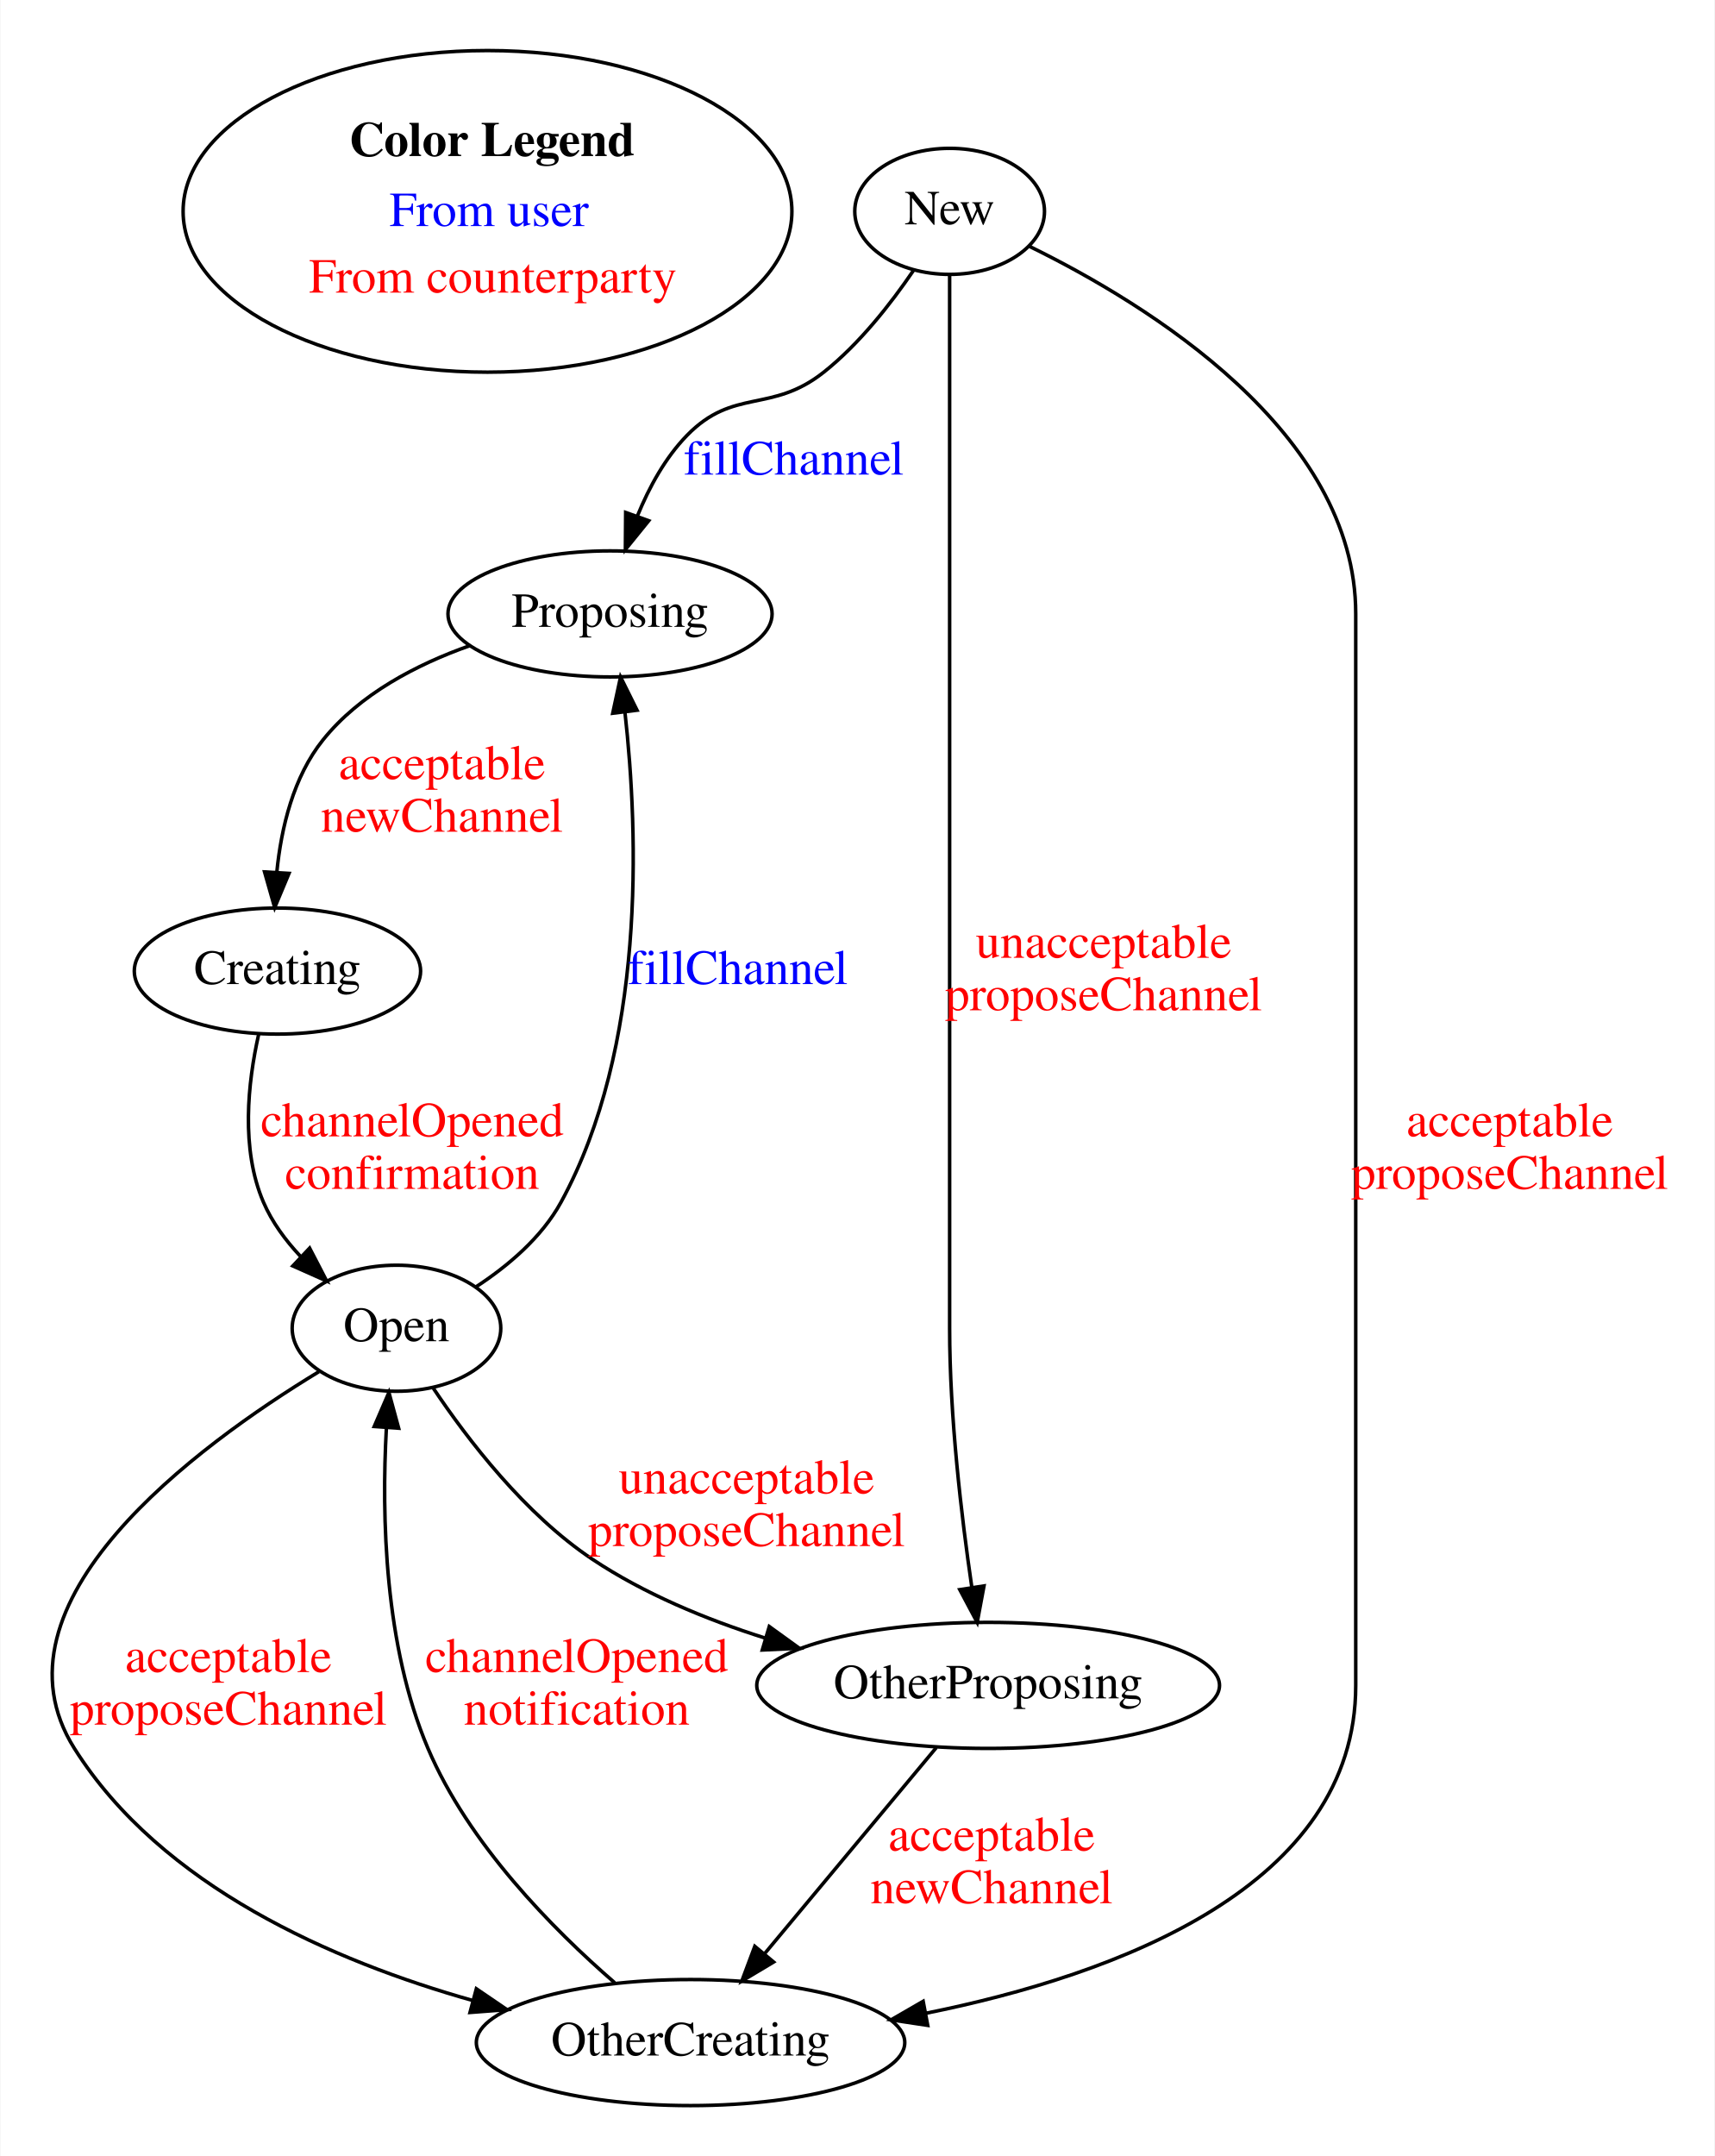
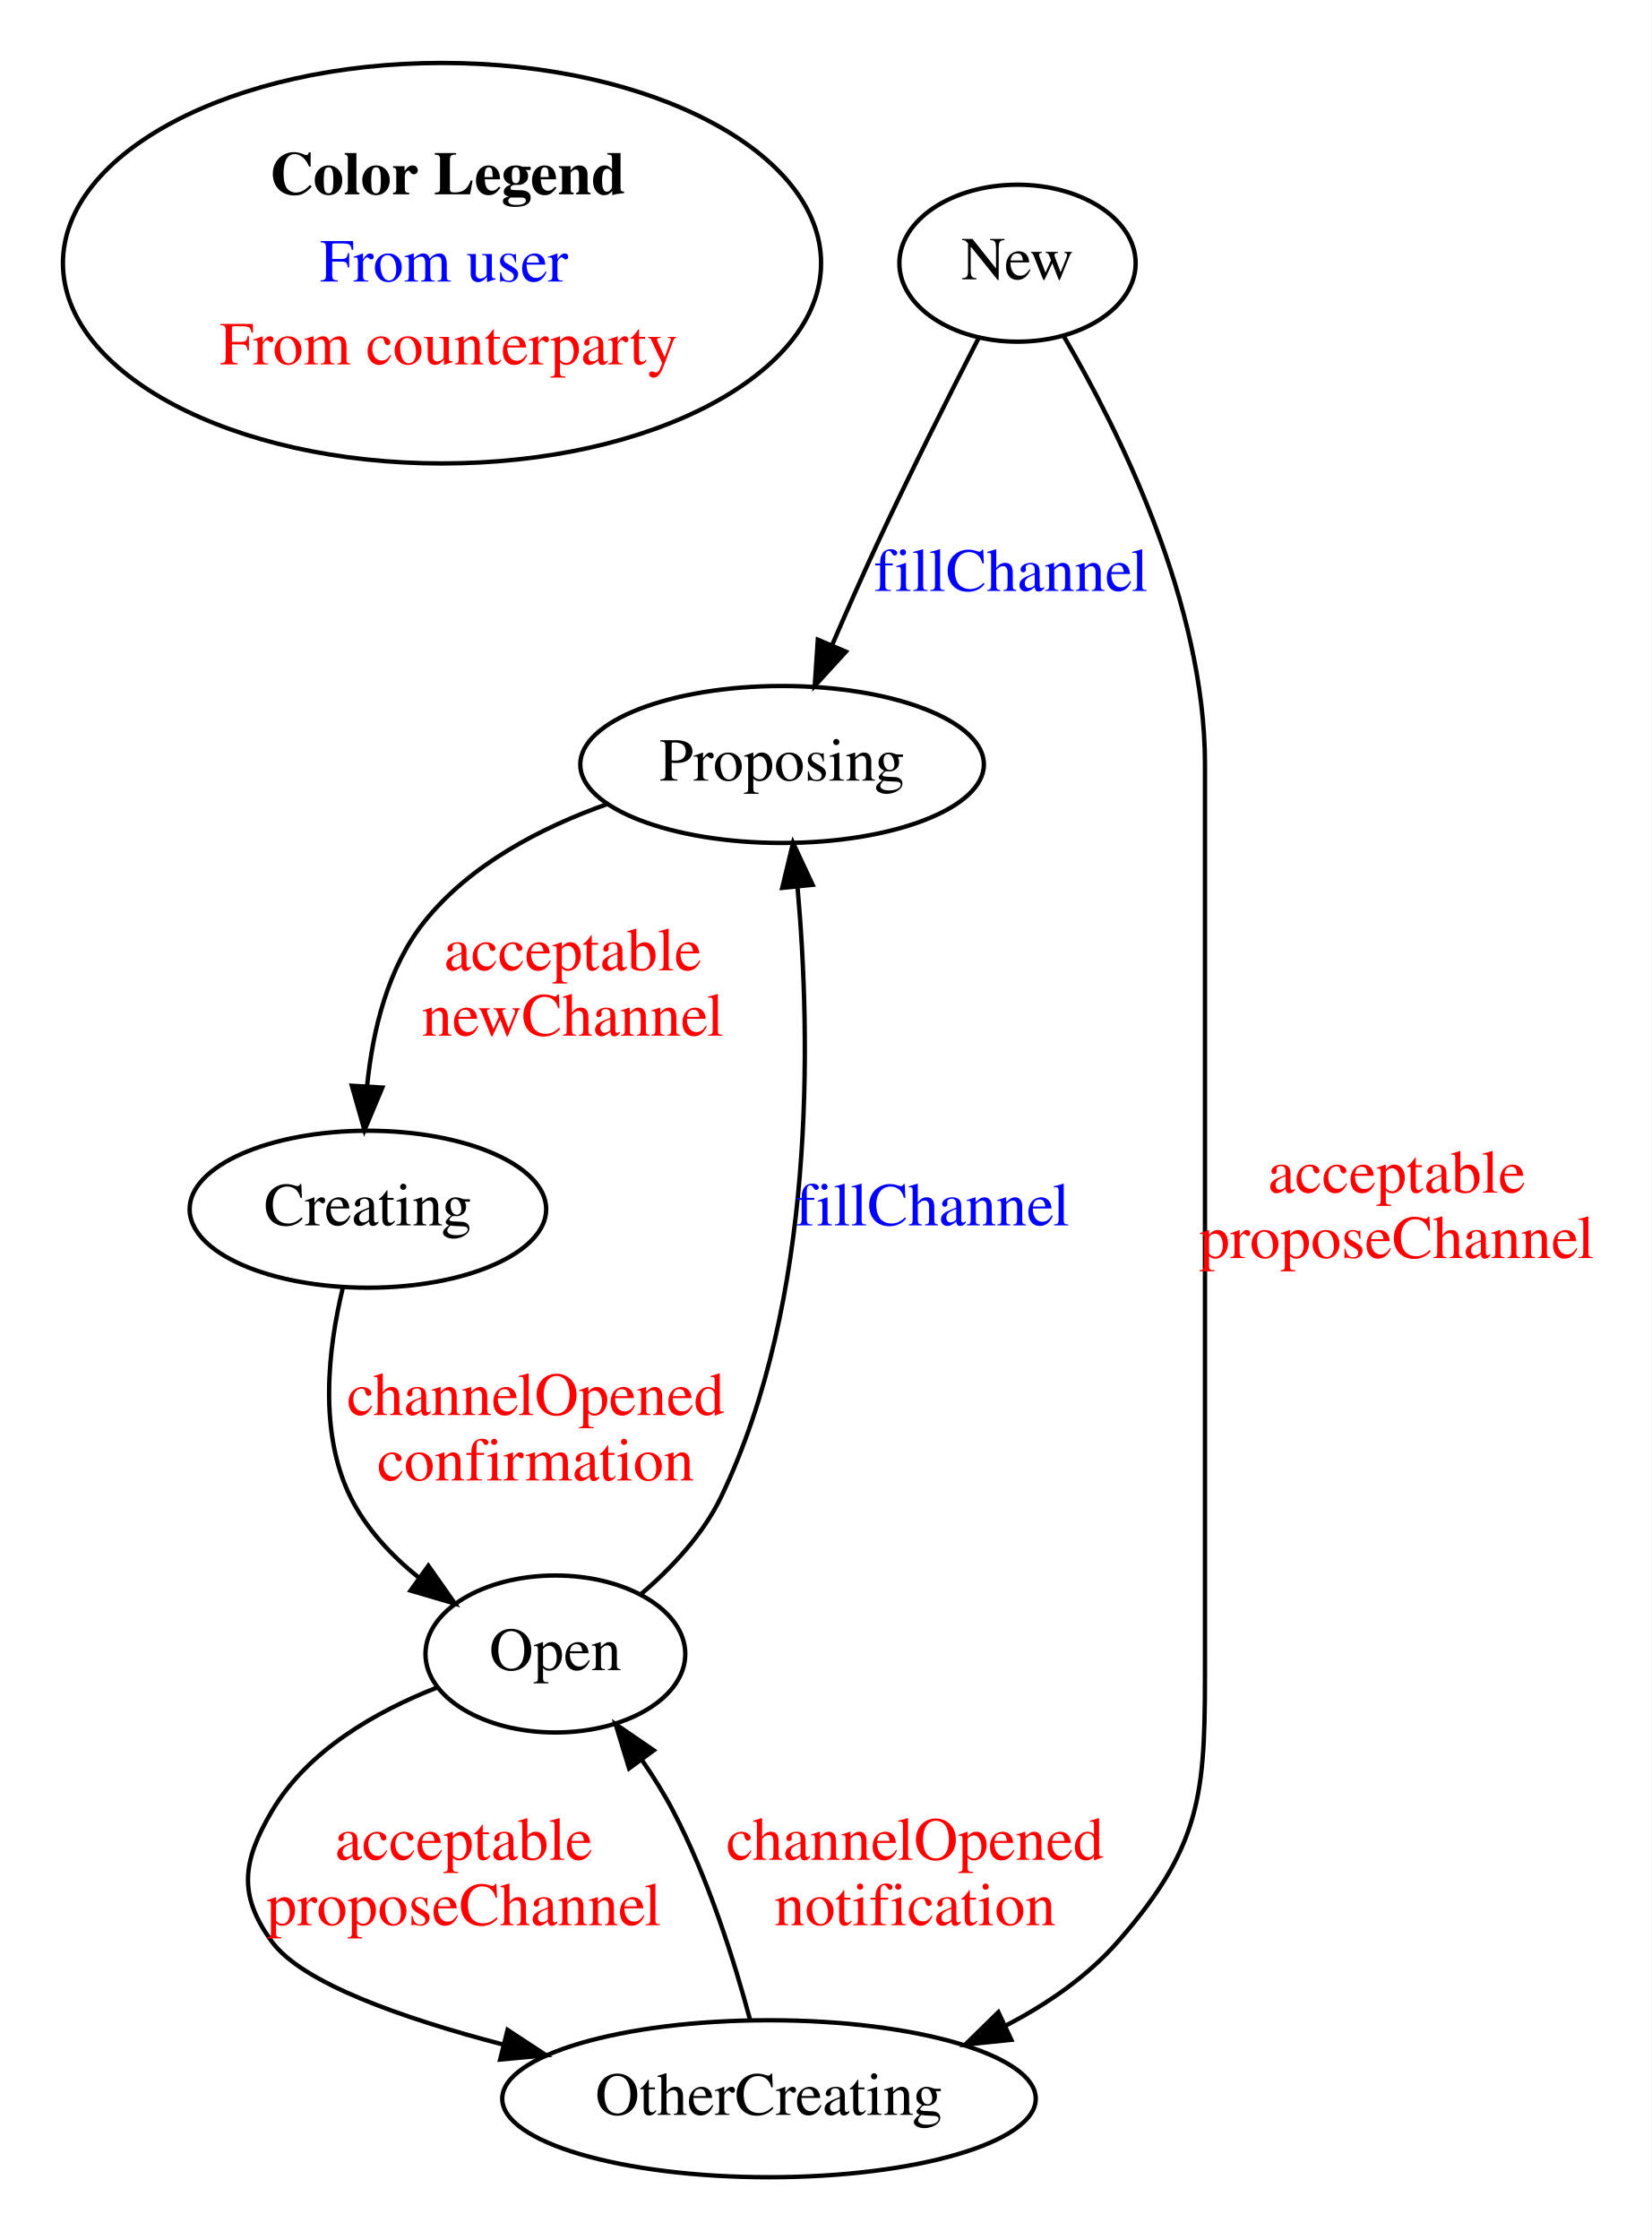
- <svg xmlns="http://www.w3.org/2000/svg" width="490pt" height="616pt" viewBox="0.00 0.00 489.51 615.72">
-   <g id="graph0" class="graph" transform="scale(1 1) rotate(0) translate(14.4 601.3239)">
-     <polygon fill="#ffffff" stroke="transparent" points="-14.4,14.4 -14.4,-601.324 475.115,-601.324 475.115,14.4 -14.4,14.4" />
+ <svg xmlns="http://www.w3.org/2000/svg" width="379pt" height="514pt" viewBox="0.00 0.00 378.77 513.72">
+   <g id="graph0" class="graph" transform="scale(1 1) rotate(0) translate(14.4 499.3239)">
+     <polygon fill="#ffffff" stroke="transparent" points="-14.4,14.4 -14.4,-499.324 364.374,-499.324 364.374,14.4 -14.4,14.4" />
    <g id="node1" class="node">
-       <ellipse fill="none" stroke="#000000" cx="124.715" cy="-540.962" rx="86.948" ry="45.924" />
-       <text text-anchor="start" x="85.215" y="-556.762" font-family="Times,serif" font-weight="bold" font-size="14.00" fill="#000000">Color Legend</text>
-       <text text-anchor="start" x="96.715" y="-536.762" font-family="Times,serif" font-size="14.00" fill="#0000ff">From user</text>
-       <text text-anchor="start" x="73.715" y="-517.762" font-family="Times,serif" font-size="14.00" fill="#ff0000">From counterparty</text>
+       <ellipse fill="none" stroke="#000000" cx="86.974" cy="-438.962" rx="86.948" ry="45.924" />
+       <text text-anchor="start" x="47.474" y="-454.762" font-family="Times,serif" font-weight="bold" font-size="14.00" fill="#000000">Color Legend</text>
+       <text text-anchor="start" x="58.974" y="-434.762" font-family="Times,serif" font-size="14.00" fill="#0000ff">From user</text>
+       <text text-anchor="start" x="35.974" y="-415.762" font-family="Times,serif" font-size="14.00" fill="#ff0000">From counterparty</text>
    </g>
    <g id="node2" class="node">
-       <ellipse fill="none" stroke="#000000" cx="256.715" cy="-540.962" rx="27.097" ry="18" />
-       <text text-anchor="middle" x="256.715" y="-537.262" font-family="Times,serif" font-size="14.00" fill="#000000">New</text>
+       <ellipse fill="none" stroke="#000000" cx="218.974" cy="-438.962" rx="27.097" ry="18" />
+       <text text-anchor="middle" x="218.974" y="-435.262" font-family="Times,serif" font-size="14.00" fill="#000000">New</text>
    </g>
    <g id="node3" class="node">
-       <ellipse fill="none" stroke="#000000" cx="159.715" cy="-426" rx="46.292" ry="18" />
-       <text text-anchor="middle" x="159.715" y="-422.3" font-family="Times,serif" font-size="14.00" fill="#000000">Proposing</text>
+       <ellipse fill="none" stroke="#000000" cx="164.974" cy="-324" rx="46.292" ry="18" />
+       <text text-anchor="middle" x="164.974" y="-320.3" font-family="Times,serif" font-size="14.00" fill="#000000">Proposing</text>
    </g>
    <g id="edge1" class="edge">
-       <path fill="none" stroke="#000000" d="M246.345,-524.019C239.889,-514.541 230.889,-503.05 220.715,-495 205.744,-483.154 195.043,-490.668 181.715,-477 175.493,-470.619 170.896,-462.199 167.561,-454.043" />
-       <polygon fill="#000000" stroke="#000000" points="170.767,-452.611 164.096,-444.38 164.178,-454.974 170.767,-452.611" />
-       <text text-anchor="middle" x="212.215" y="-465.8" font-family="Times,serif" font-size="14.00" fill="#0000ff">fillChannel</text>
+       <path fill="none" stroke="#000000" d="M210.014,-421.717C203.446,-408.917 194.413,-390.985 186.974,-375 183.427,-367.378 179.744,-359.032 176.429,-351.339" />
+       <polygon fill="#000000" stroke="#000000" points="179.609,-349.873 172.466,-342.048 173.171,-352.62 179.609,-349.873" />
+       <text text-anchor="middle" x="217.474" y="-363.8" font-family="Times,serif" font-size="14.00" fill="#0000ff">fillChannel</text>
    </g>
    <g id="node4" class="node">
-       <ellipse fill="none" stroke="#000000" cx="267.715" cy="-120" rx="66.089" ry="18" />
-       <text text-anchor="middle" x="267.715" y="-116.3" font-family="Times,serif" font-size="14.00" fill="#000000">OtherProposing</text>
+       <ellipse fill="none" stroke="#000000" cx="161.974" cy="-18" rx="61.189" ry="18" />
+       <text text-anchor="middle" x="161.974" y="-14.3" font-family="Times,serif" font-size="14.00" fill="#000000">OtherCreating</text>
    </g>
    <g id="edge2" class="edge">
-       <path fill="none" stroke="#000000" d="M256.715,-522.644C256.715,-499.958 256.715,-460.129 256.715,-426 256.715,-426 256.715,-426 256.715,-222 256.715,-196.822 260.069,-168.35 263.073,-147.898" />
-       <polygon fill="#000000" stroke="#000000" points="266.535,-148.409 264.592,-137.993 259.616,-147.347 266.535,-148.409" />
-       <text text-anchor="middle" x="300.715" y="-327.8" font-family="Times,serif" font-size="14.00" fill="#ff0000">unacceptable</text>
-       <text text-anchor="middle" x="300.715" y="-312.8" font-family="Times,serif" font-size="14.00" fill="#ff0000">proposeChannel</text>
+       <path fill="none" stroke="#000000" d="M229.603,-422.17C242.337,-400.405 261.974,-360.865 261.974,-324 261.974,-324 261.974,-324 261.974,-120 261.974,-89.349 262.21,-77.021 241.974,-54 234.964,-46.025 225.838,-39.723 216.27,-34.776" />
+       <polygon fill="#000000" stroke="#000000" points="217.555,-31.512 207.015,-30.436 214.583,-37.85 217.555,-31.512" />
+       <text text-anchor="middle" x="305.974" y="-225.8" font-family="Times,serif" font-size="14.00" fill="#ff0000">acceptable</text>
+       <text text-anchor="middle" x="305.974" y="-210.8" font-family="Times,serif" font-size="14.00" fill="#ff0000">proposeChannel</text>
    </g>
    <g id="node5" class="node">
-       <ellipse fill="none" stroke="#000000" cx="182.715" cy="-18" rx="61.189" ry="18" />
-       <text text-anchor="middle" x="182.715" y="-14.3" font-family="Times,serif" font-size="14.00" fill="#000000">OtherCreating</text>
+       <ellipse fill="none" stroke="#000000" cx="69.974" cy="-222" rx="40.893" ry="18" />
+       <text text-anchor="middle" x="69.974" y="-218.3" font-family="Times,serif" font-size="14.00" fill="#000000">Creating</text>
    </g>
    <g id="edge3" class="edge">
-       <path fill="none" stroke="#000000" d="M279.632,-530.907C313.438,-514.337 372.715,-477.887 372.715,-426 372.715,-426 372.715,-426 372.715,-120 372.715,-62.639 304.658,-37.402 250.008,-26.384" />
-       <polygon fill="#000000" stroke="#000000" points="250.455,-22.907 239.979,-24.488 249.154,-29.785 250.455,-22.907" />
-       <text text-anchor="middle" x="416.715" y="-276.8" font-family="Times,serif" font-size="14.00" fill="#ff0000">acceptable</text>
-       <text text-anchor="middle" x="416.715" y="-261.8" font-family="Times,serif" font-size="14.00" fill="#ff0000">proposeChannel</text>
+       <path fill="none" stroke="#000000" d="M124.975,-314.952C109.713,-309.555 93.478,-301.101 82.974,-288 74.528,-277.465 71.059,-262.982 69.795,-250.268" />
+       <polygon fill="#000000" stroke="#000000" points="73.279,-249.902 69.19,-240.128 66.292,-250.319 73.279,-249.902" />
+       <text text-anchor="middle" x="116.974" y="-276.8" font-family="Times,serif" font-size="14.00" fill="#ff0000">acceptable</text>
+       <text text-anchor="middle" x="116.974" y="-261.8" font-family="Times,serif" font-size="14.00" fill="#ff0000">newChannel</text>
    </g>
    <g id="node6" class="node">
-       <ellipse fill="none" stroke="#000000" cx="64.715" cy="-324" rx="40.893" ry="18" />
-       <text text-anchor="middle" x="64.715" y="-320.3" font-family="Times,serif" font-size="14.00" fill="#000000">Creating</text>
+       <ellipse fill="none" stroke="#000000" cx="112.974" cy="-120" rx="29.795" ry="18" />
+       <text text-anchor="middle" x="112.974" y="-116.3" font-family="Times,serif" font-size="14.00" fill="#000000">Open</text>
+     </g>
+     <g id="edge4" class="edge">
+       <path fill="none" stroke="#000000" d="M157.661,-35.998C153.998,-49.637 148.046,-68.594 139.974,-84 137.935,-87.893 135.488,-91.813 132.911,-95.56" />
+       <polygon fill="#000000" stroke="#000000" points="129.888,-93.764 126.794,-103.897 135.532,-97.905 129.888,-93.764" />
+       <text text-anchor="middle" x="195.474" y="-72.8" font-family="Times,serif" font-size="14.00" fill="#ff0000">channelOpened</text>
+       <text text-anchor="middle" x="195.474" y="-57.8" font-family="Times,serif" font-size="14.00" fill="#ff0000">notification</text>
    </g>
    <g id="edge5" class="edge">
-       <path fill="none" stroke="#000000" d="M119.715,-416.952C104.453,-411.555 88.218,-403.101 77.715,-390 69.268,-379.465 65.8,-364.982 64.535,-352.267" />
-       <polygon fill="#000000" stroke="#000000" points="68.02,-351.902 63.931,-342.128 61.032,-352.319 68.02,-351.902" />
-       <text text-anchor="middle" x="111.715" y="-378.8" font-family="Times,serif" font-size="14.00" fill="#ff0000">acceptable</text>
-       <text text-anchor="middle" x="111.715" y="-363.8" font-family="Times,serif" font-size="14.00" fill="#ff0000">newChannel</text>
+       <path fill="none" stroke="#000000" d="M64.214,-203.954C60.868,-190.117 58.606,-170.925 65.974,-156 69.557,-148.742 75.383,-142.543 81.734,-137.438" />
+       <polygon fill="#000000" stroke="#000000" points="83.843,-140.232 89.928,-131.559 79.762,-134.544 83.843,-140.232" />
+       <text text-anchor="middle" x="108.474" y="-174.8" font-family="Times,serif" font-size="14.00" fill="#ff0000">channelOpened</text>
+       <text text-anchor="middle" x="108.474" y="-159.8" font-family="Times,serif" font-size="14.00" fill="#ff0000">confirmation</text>
    </g>
-     <g id="edge4" class="edge">
-       <path fill="none" stroke="#000000" d="M252.909,-102.233C239.38,-85.998 219.219,-61.805 203.97,-43.506" />
-       <polygon fill="#000000" stroke="#000000" points="206.441,-41.005 197.351,-35.563 201.064,-45.486 206.441,-41.005" />
-       <text text-anchor="middle" x="268.715" y="-72.8" font-family="Times,serif" font-size="14.00" fill="#ff0000">acceptable</text>
-       <text text-anchor="middle" x="268.715" y="-57.8" font-family="Times,serif" font-size="14.00" fill="#ff0000">newChannel</text>
-     </g>
-     <g id="node7" class="node">
-       <ellipse fill="none" stroke="#000000" cx="98.715" cy="-222" rx="29.795" ry="18" />
-       <text text-anchor="middle" x="98.715" y="-218.3" font-family="Times,serif" font-size="14.00" fill="#000000">Open</text>
+     <g id="edge7" class="edge">
+       <path fill="none" stroke="#000000" d="M132.529,-133.651C139.571,-139.652 146.803,-147.317 150.974,-156 172.642,-201.112 171.61,-260.913 168.536,-295.653" />
+       <polygon fill="#000000" stroke="#000000" points="165.013,-295.7 167.492,-306.001 171.978,-296.403 165.013,-295.7" />
+       <text text-anchor="middle" x="199.474" y="-218.3" font-family="Times,serif" font-size="14.00" fill="#0000ff">fillChannel</text>
    </g>
    <g id="edge6" class="edge">
-       <path fill="none" stroke="#000000" d="M161.041,-35.09C143.28,-50.488 119.261,-74.831 107.715,-102 95.258,-131.311 94.445,-168.265 95.826,-193.366" />
-       <polygon fill="#000000" stroke="#000000" points="92.358,-193.939 96.553,-203.667 99.34,-193.446 92.358,-193.939" />
-       <text text-anchor="middle" x="150.215" y="-123.8" font-family="Times,serif" font-size="14.00" fill="#ff0000">channelOpened</text>
-       <text text-anchor="middle" x="150.215" y="-108.8" font-family="Times,serif" font-size="14.00" fill="#ff0000">notification</text>
-     </g>
-     <g id="edge7" class="edge">
-       <path fill="none" stroke="#000000" d="M59.337,-305.875C56.265,-292.17 54.183,-273.185 60.715,-258 63.153,-252.331 66.972,-247.137 71.266,-242.564" />
-       <polygon fill="#000000" stroke="#000000" points="73.906,-244.886 78.785,-235.481 69.106,-239.79 73.906,-244.886" />
-       <text text-anchor="middle" x="103.215" y="-276.8" font-family="Times,serif" font-size="14.00" fill="#ff0000">channelOpened</text>
-       <text text-anchor="middle" x="103.215" y="-261.8" font-family="Times,serif" font-size="14.00" fill="#ff0000">confirmation</text>
-     </g>
-     <g id="edge10" class="edge">
-       <path fill="none" stroke="#000000" d="M121.358,-233.769C130.508,-239.745 140.194,-247.898 145.715,-258 169.882,-302.223 167.873,-362.96 163.967,-397.989" />
-       <polygon fill="#000000" stroke="#000000" points="160.484,-397.632 162.72,-407.988 167.43,-398.498 160.484,-397.632" />
-       <text text-anchor="middle" x="196.215" y="-320.3" font-family="Times,serif" font-size="14.00" fill="#0000ff">fillChannel</text>
-     </g>
-     <g id="edge8" class="edge">
-       <path fill="none" stroke="#000000" d="M109.129,-205.028C119.103,-190.11 135.457,-168.833 154.715,-156 169.467,-146.169 187.079,-138.879 203.958,-133.532" />
-       <polygon fill="#000000" stroke="#000000" points="205.199,-136.815 213.784,-130.605 203.2,-130.106 205.199,-136.815" />
-       <text text-anchor="middle" x="198.715" y="-174.8" font-family="Times,serif" font-size="14.00" fill="#ff0000">unacceptable</text>
-       <text text-anchor="middle" x="198.715" y="-159.8" font-family="Times,serif" font-size="14.00" fill="#ff0000">proposeChannel</text>
-     </g>
-     <g id="edge9" class="edge">
-       <path fill="none" stroke="#000000" d="M76.559,-209.595C41.686,-188.412 -19.476,-143.52 6.715,-102 31.579,-62.582 80.589,-41.268 120.59,-29.985" />
-       <polygon fill="#000000" stroke="#000000" points="121.525,-33.358 130.282,-27.395 119.718,-26.596 121.525,-33.358" />
-       <text text-anchor="middle" x="50.715" y="-123.8" font-family="Times,serif" font-size="14.00" fill="#ff0000">acceptable</text>
-       <text text-anchor="middle" x="50.715" y="-108.8" font-family="Times,serif" font-size="14.00" fill="#ff0000">proposeChannel</text>
+       <path fill="none" stroke="#000000" d="M85.763,-112.281C71.85,-106.801 56.161,-97.892 47.974,-84 41.205,-72.513 40.092,-64.754 47.974,-54 54.845,-44.625 77.524,-36.563 100.864,-30.459" />
+       <polygon fill="#000000" stroke="#000000" points="102.008,-33.781 110.863,-27.965 100.313,-26.989 102.008,-33.781" />
+       <text text-anchor="middle" x="91.974" y="-72.8" font-family="Times,serif" font-size="14.00" fill="#ff0000">acceptable</text>
+       <text text-anchor="middle" x="91.974" y="-57.8" font-family="Times,serif" font-size="14.00" fill="#ff0000">proposeChannel</text>
    </g>
  </g>
</svg>
